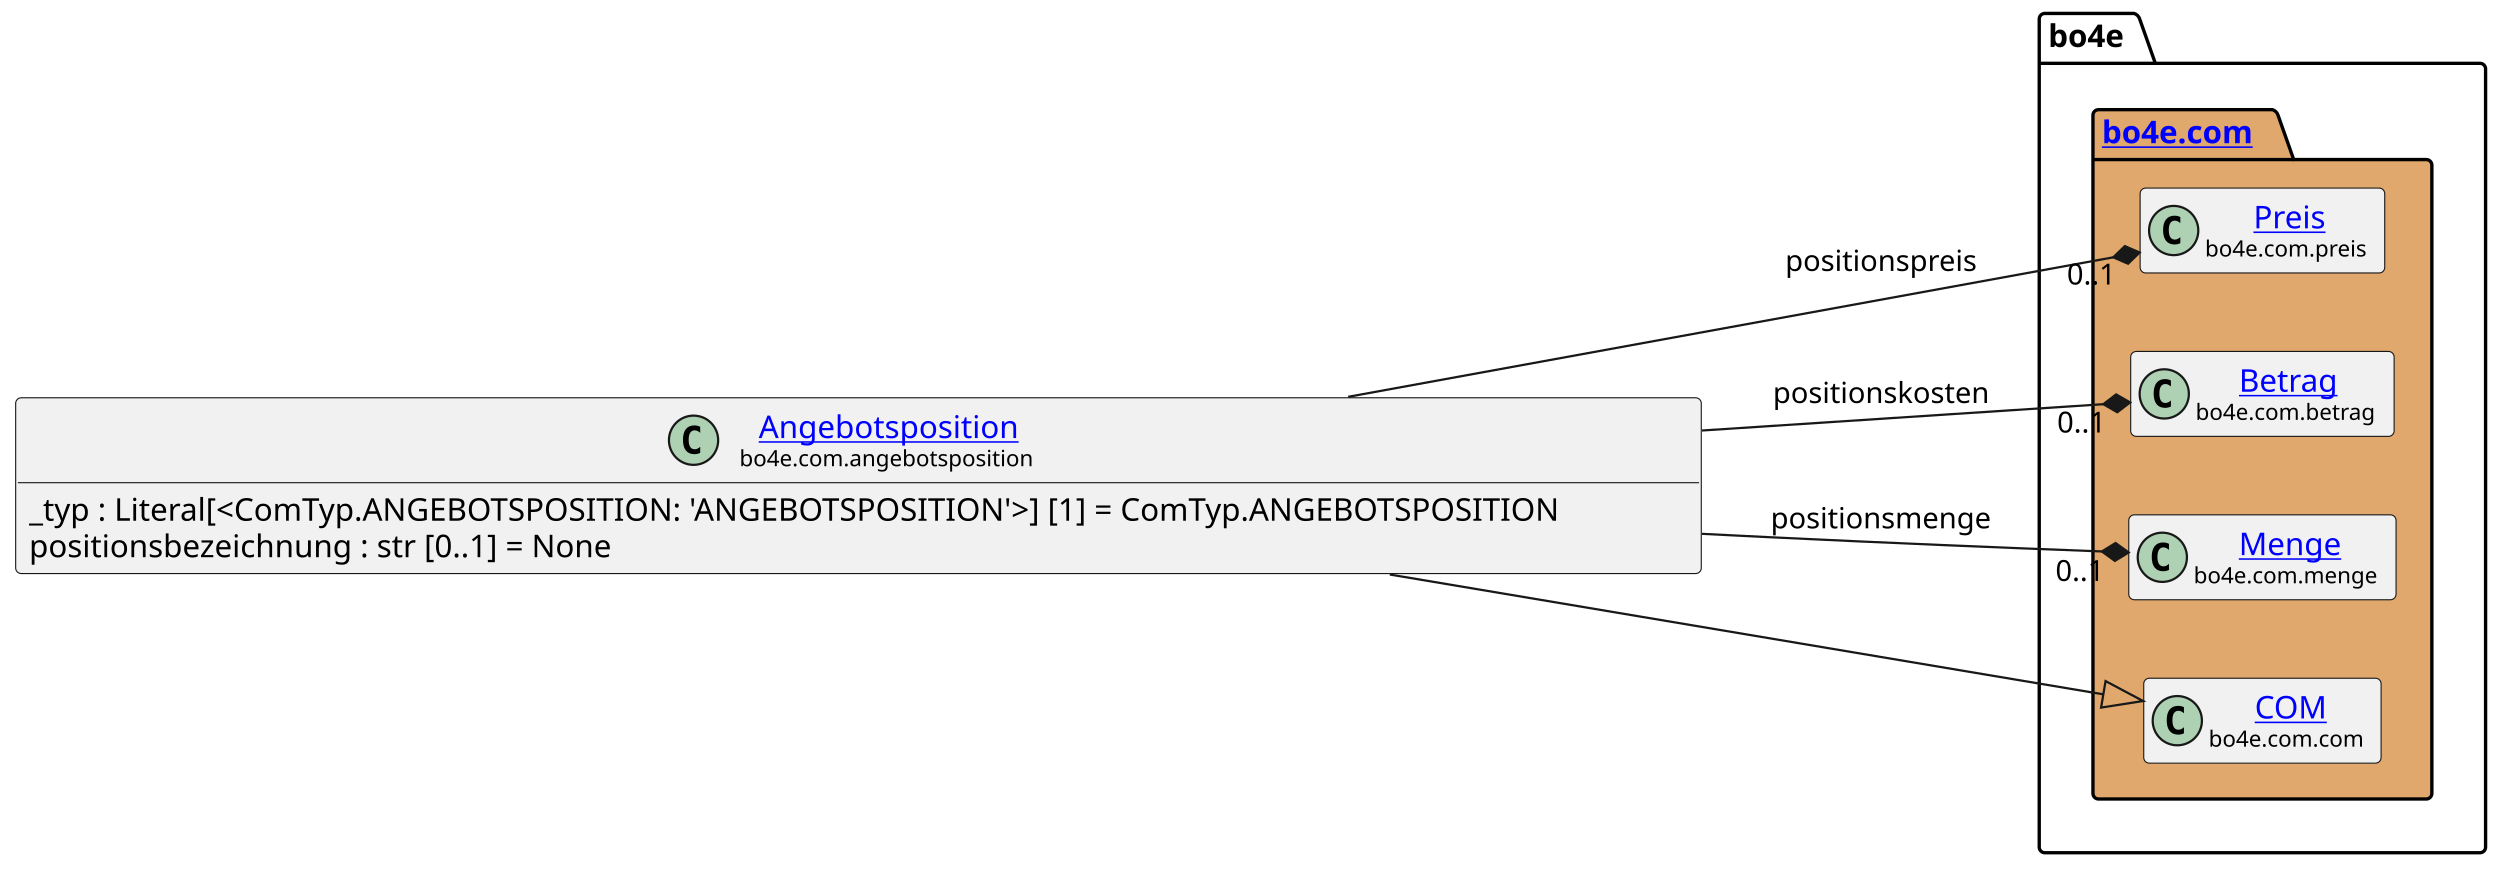
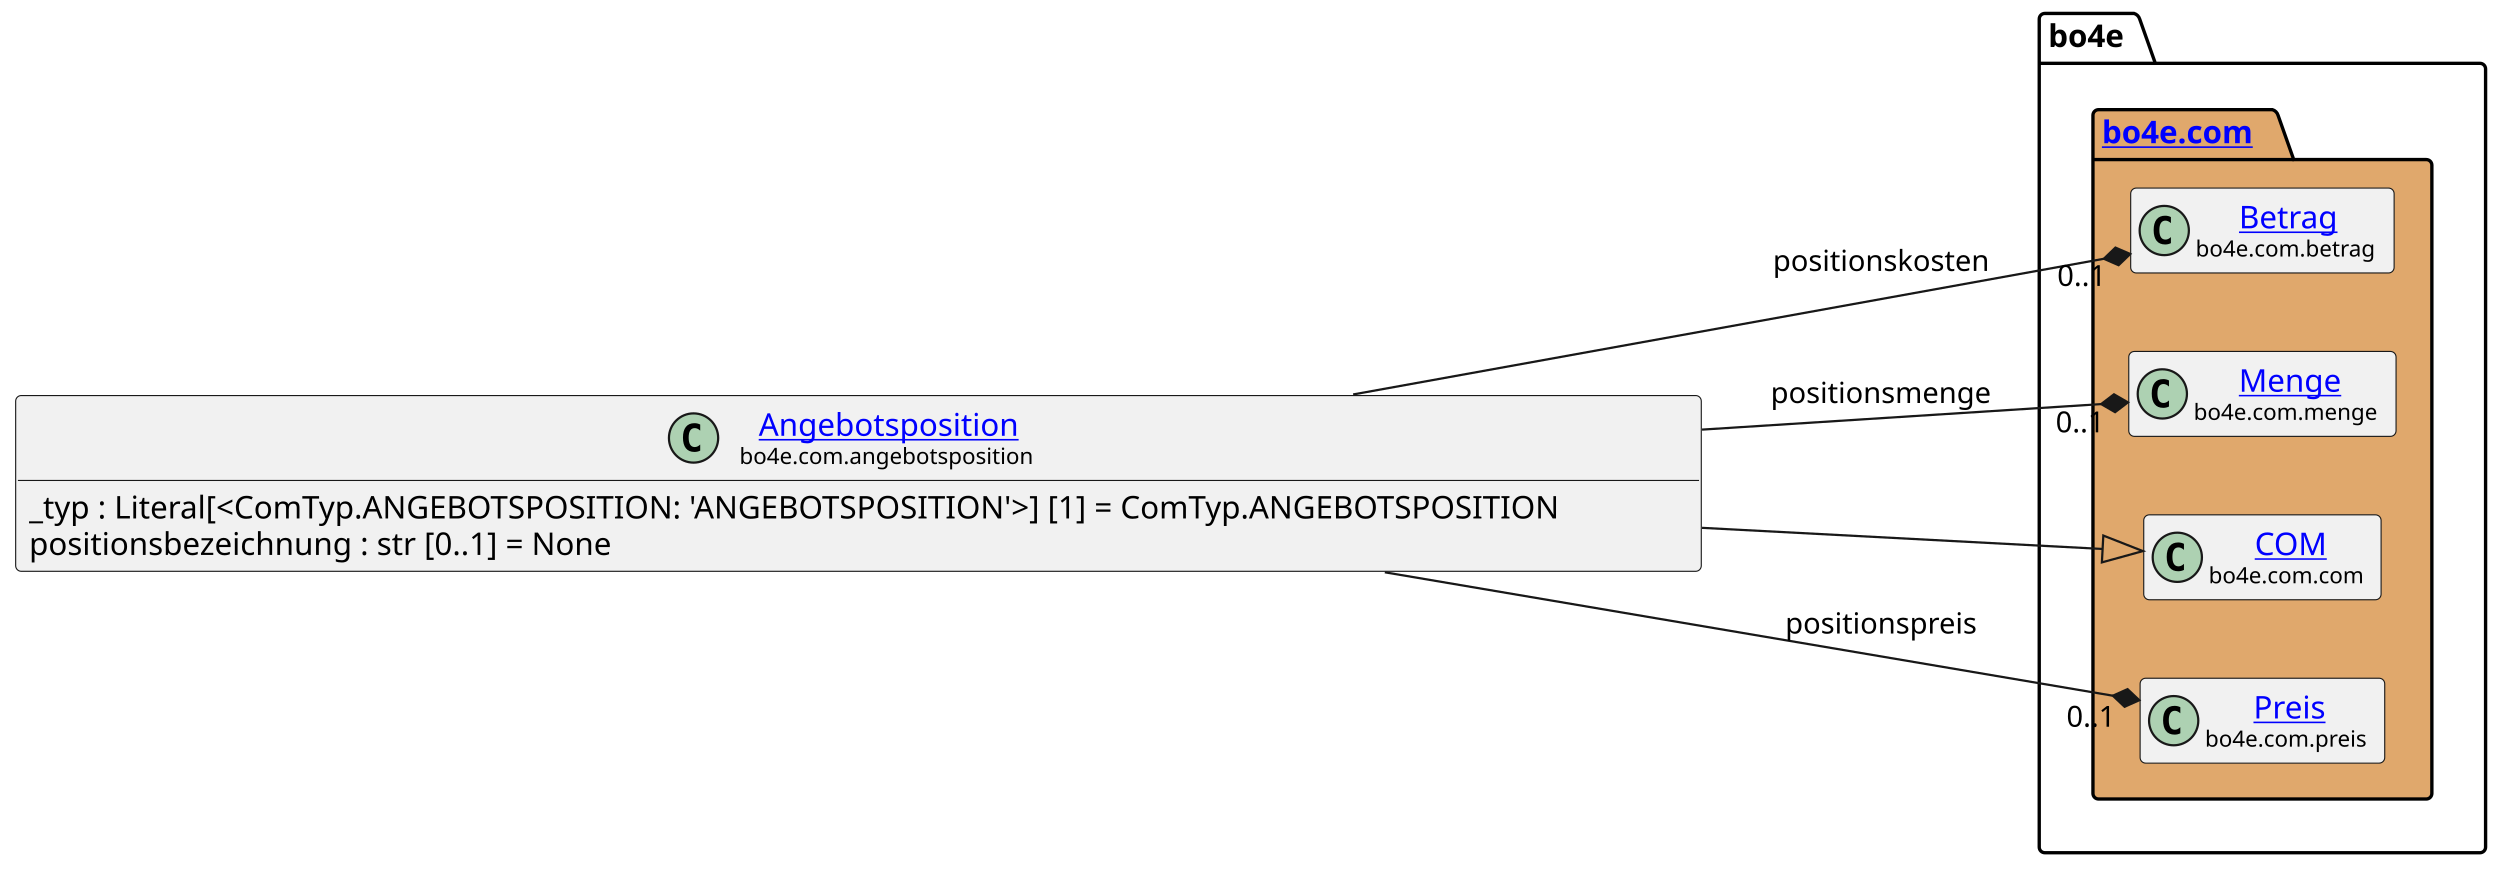
<svg xmlns="http://www.w3.org/2000/svg" xmlns:xlink="http://www.w3.org/1999/xlink" contentStyleType="text/css" data-diagram-type="CLASS" height="388px" preserveAspectRatio="none" style="width:1117px;height:388px;background:#FFFFFF;" version="1.1" viewBox="0 0 1117 388" width="1117px" zoomAndPan="magnify">
  <defs />
  <g>
    <g class="cluster" data-entity="bo4e" data-source-line="9" data-uid="ent0005" id="cluster_bo4e">
      <path d="M913.63,6 L953.506,6 A3.75,3.75 0 0 1 956.006,8.5 L963.006,28.297 L1108.06,28.297 A2.5,2.5 0 0 1 1110.56,30.797 L1110.56,378.5 A2.5,2.5 0 0 1 1108.06,381 L913.63,381 A2.5,2.5 0 0 1 911.13,378.5 L911.13,8.5 A2.5,2.5 0 0 1 913.63,6" fill="none" style="stroke:#000000;stroke-width:1.5;" />
      <line style="stroke:#000000;stroke-width:1.5;" x1="911.13" x2="963.006" y1="28.297" y2="28.297" />
      <text fill="#000000" font-family="sans-serif" font-size="14" font-weight="bold" lengthAdjust="spacing" textLength="38.876" x="915.13" y="20.995">bo4e</text>
    </g>
    <g class="cluster" data-entity="com" data-source-line="8" data-uid="ent0003" id="cluster_com">
      <path d="M937.63,49 L1015.329,49 A3.75,3.75 0 0 1 1017.829,51.5 L1024.829,71.297 L1084.06,71.297 A2.5,2.5 0 0 1 1086.56,73.797 L1086.56,354.5 A2.5,2.5 0 0 1 1084.06,357 L937.63,357 A2.5,2.5 0 0 1 935.13,354.5 L935.13,51.5 A2.5,2.5 0 0 1 937.63,49" fill="#E0A86C" style="stroke:#000000;stroke-width:1.5;" />
      <line style="stroke:#000000;stroke-width:1.5;" x1="935.13" x2="1024.829" y1="71.297" y2="71.297" />
      <a href="file:////home/runner/work/BO4E-python/BO4E-python/docs/../.tox/docs/tmp/html/api/bo4e.com.html" target="_top" title="file:////home/runner/work/BO4E-python/BO4E-python/docs/../.tox/docs/tmp/html/api/bo4e.com.html" xlink:actuate="onRequest" xlink:href="file:////home/runner/work/BO4E-python/BO4E-python/docs/../.tox/docs/tmp/html/api/bo4e.com.html" xlink:show="new" xlink:title="file:////home/runner/work/BO4E-python/BO4E-python/docs/../.tox/docs/tmp/html/api/bo4e.com.html" xlink:type="simple">
        <text fill="#0000FF" font-family="sans-serif" font-size="14" font-weight="bold" lengthAdjust="spacing" text-decoration="underline" textLength="76.699" x="939.13" y="63.995">bo4e.com</text>
      </a>
    </g>
-     <g class="entity" data-entity="Preis" data-source-line="9" data-uid="ent0004" id="entity_Preis">
-       <rect fill="#F1F1F1" height="37.938" rx="2.5" ry="2.5" style="stroke:#181818;stroke-width:0.5;" width="109.295" x="956.2" y="84.03" />
-       <ellipse cx="971.2" cy="102.999" fill="#ADD1B2" rx="11" ry="11" style="stroke:#181818;stroke-width:1;" />
-       <path d="M974.169,108.639 Q973.591,108.936 972.95,109.077 Q972.309,109.233 971.606,109.233 Q969.106,109.233 967.778,107.593 Q966.466,105.936 966.466,102.811 Q966.466,99.686 967.778,98.03 Q969.106,96.374 971.606,96.374 Q972.309,96.374 972.95,96.53 Q973.606,96.686 974.169,96.983 L974.169,99.702 Q973.544,99.124 972.95,98.858 Q972.356,98.577 971.731,98.577 Q970.388,98.577 969.7,99.655 Q969.013,100.718 969.013,102.811 Q969.013,104.905 969.7,105.983 Q970.388,107.046 971.731,107.046 Q972.356,107.046 972.95,106.78 Q973.544,106.499 974.169,105.921 L974.169,108.639 Z " fill="#000000" />
+     <g class="entity" data-entity="Betrag" data-source-line="9" data-uid="ent0004" id="entity_Betrag">
+       <rect fill="#F1F1F1" height="37.938" rx="2.5" ry="2.5" style="stroke:#181818;stroke-width:0.5;" width="117.703" x="951.99" y="84.03" />
+       <ellipse cx="966.99" cy="102.999" fill="#ADD1B2" rx="11" ry="11" style="stroke:#181818;stroke-width:1;" />
+       <path d="M969.959,108.639 Q969.381,108.936 968.74,109.077 Q968.099,109.233 967.396,109.233 Q964.896,109.233 963.568,107.593 Q962.256,105.936 962.256,102.811 Q962.256,99.686 963.568,98.03 Q964.896,96.374 967.396,96.374 Q968.099,96.374 968.74,96.53 Q969.396,96.686 969.959,96.983 L969.959,99.702 Q969.334,99.124 968.74,98.858 Q968.146,98.577 967.521,98.577 Q966.178,98.577 965.49,99.655 Q964.803,100.718 964.803,102.811 Q964.803,104.905 965.49,105.983 Q966.178,107.046 967.521,107.046 Q968.146,107.046 968.74,106.78 Q969.334,106.499 969.959,105.921 L969.959,108.639 Z " fill="#000000" />
+       <a href="file:////home/runner/work/BO4E-python/BO4E-python/docs/../.tox/docs/tmp/html/api/bo4e.com.html#bo4e.com.betrag.Betrag" target="_top" title="file:////home/runner/work/BO4E-python/BO4E-python/docs/../.tox/docs/tmp/html/api/bo4e.com.html#bo4e.com.betrag.Betrag" xlink:actuate="onRequest" xlink:href="file:////home/runner/work/BO4E-python/BO4E-python/docs/../.tox/docs/tmp/html/api/bo4e.com.html#bo4e.com.betrag.Betrag" xlink:show="new" xlink:title="file:////home/runner/work/BO4E-python/BO4E-python/docs/../.tox/docs/tmp/html/api/bo4e.com.html#bo4e.com.betrag.Betrag" xlink:type="simple">
+         <text fill="#0000FF" font-family="sans-serif" font-size="14" lengthAdjust="spacing" text-decoration="underline" textLength="46.929" x="1000.377" y="102.025">Betrag</text>
+       </a>
+       <text fill="#000000" font-family="sans-serif" font-size="10" lengthAdjust="spacing" textLength="85.703" x="980.99" y="114.609">bo4e.com.betrag</text>
+     </g>
+     <g class="entity" data-entity="Menge" data-source-line="10" data-uid="ent0006" id="entity_Menge">
+       <rect fill="#F1F1F1" height="37.938" rx="2.5" ry="2.5" style="stroke:#181818;stroke-width:0.5;" width="119.427" x="951.13" y="157.03" />
+       <ellipse cx="966.13" cy="175.999" fill="#ADD1B2" rx="11" ry="11" style="stroke:#181818;stroke-width:1;" />
+       <path d="M969.099,181.639 Q968.521,181.936 967.88,182.077 Q967.239,182.233 966.536,182.233 Q964.036,182.233 962.708,180.593 Q961.396,178.936 961.396,175.811 Q961.396,172.686 962.708,171.03 Q964.036,169.374 966.536,169.374 Q967.239,169.374 967.88,169.53 Q968.536,169.686 969.099,169.983 L969.099,172.702 Q968.474,172.124 967.88,171.858 Q967.286,171.577 966.661,171.577 Q965.317,171.577 964.63,172.655 Q963.942,173.718 963.942,175.811 Q963.942,177.905 964.63,178.983 Q965.317,180.046 966.661,180.046 Q967.286,180.046 967.88,179.78 Q968.474,179.499 969.099,178.921 L969.099,181.639 Z " fill="#000000" />
+       <a href="file:////home/runner/work/BO4E-python/BO4E-python/docs/../.tox/docs/tmp/html/api/bo4e.com.html#bo4e.com.menge.Menge" target="_top" title="file:////home/runner/work/BO4E-python/BO4E-python/docs/../.tox/docs/tmp/html/api/bo4e.com.html#bo4e.com.menge.Menge" xlink:actuate="onRequest" xlink:href="file:////home/runner/work/BO4E-python/BO4E-python/docs/../.tox/docs/tmp/html/api/bo4e.com.html#bo4e.com.menge.Menge" xlink:show="new" xlink:title="file:////home/runner/work/BO4E-python/BO4E-python/docs/../.tox/docs/tmp/html/api/bo4e.com.html#bo4e.com.menge.Menge" xlink:type="simple">
+         <text fill="#0000FF" font-family="sans-serif" font-size="14" lengthAdjust="spacing" text-decoration="underline" textLength="47.065" x="1000.311" y="175.025">Menge</text>
+       </a>
+       <text fill="#000000" font-family="sans-serif" font-size="10" lengthAdjust="spacing" textLength="87.427" x="980.13" y="187.609">bo4e.com.menge</text>
+     </g>
+     <g class="entity" data-entity="COM" data-source-line="11" data-uid="ent0007" id="entity_COM">
+       <rect fill="#F1F1F1" height="37.938" rx="2.5" ry="2.5" style="stroke:#181818;stroke-width:0.5;" width="106.053" x="957.82" y="230.03" />
+       <ellipse cx="972.82" cy="248.999" fill="#ADD1B2" rx="11" ry="11" style="stroke:#181818;stroke-width:1;" />
+       <path d="M975.789,254.639 Q975.211,254.936 974.57,255.077 Q973.929,255.233 973.226,255.233 Q970.726,255.233 969.398,253.593 Q968.086,251.936 968.086,248.811 Q968.086,245.686 969.398,244.03 Q970.726,242.374 973.226,242.374 Q973.929,242.374 974.57,242.53 Q975.226,242.686 975.789,242.983 L975.789,245.702 Q975.164,245.124 974.57,244.858 Q973.976,244.577 973.351,244.577 Q972.008,244.577 971.32,245.655 Q970.633,246.718 970.633,248.811 Q970.633,250.905 971.32,251.983 Q972.008,253.046 973.351,253.046 Q973.976,253.046 974.57,252.78 Q975.164,252.499 975.789,251.921 L975.789,254.639 Z " fill="#000000" />
+       <a href="file:////home/runner/work/BO4E-python/BO4E-python/docs/../.tox/docs/tmp/html/api/bo4e.com.html#bo4e.com.com.COM" target="_top" title="file:////home/runner/work/BO4E-python/BO4E-python/docs/../.tox/docs/tmp/html/api/bo4e.com.html#bo4e.com.com.COM" xlink:actuate="onRequest" xlink:href="file:////home/runner/work/BO4E-python/BO4E-python/docs/../.tox/docs/tmp/html/api/bo4e.com.html#bo4e.com.com.COM" xlink:show="new" xlink:title="file:////home/runner/work/BO4E-python/BO4E-python/docs/../.tox/docs/tmp/html/api/bo4e.com.html#bo4e.com.com.COM" xlink:type="simple">
+         <text fill="#0000FF" font-family="sans-serif" font-size="14" lengthAdjust="spacing" text-decoration="underline" textLength="32.874" x="1007.409" y="248.025">COM</text>
+       </a>
+       <text fill="#000000" font-family="sans-serif" font-size="10" lengthAdjust="spacing" textLength="74.053" x="986.82" y="260.609">bo4e.com.com</text>
+     </g>
+     <g class="entity" data-entity="Preis" data-source-line="12" data-uid="ent0008" id="entity_Preis">
+       <rect fill="#F1F1F1" height="37.938" rx="2.5" ry="2.5" style="stroke:#181818;stroke-width:0.5;" width="109.295" x="956.2" y="303.03" />
+       <ellipse cx="971.2" cy="321.999" fill="#ADD1B2" rx="11" ry="11" style="stroke:#181818;stroke-width:1;" />
+       <path d="M974.169,327.639 Q973.591,327.936 972.95,328.077 Q972.309,328.233 971.606,328.233 Q969.106,328.233 967.778,326.592 Q966.466,324.936 966.466,321.811 Q966.466,318.686 967.778,317.03 Q969.106,315.374 971.606,315.374 Q972.309,315.374 972.95,315.53 Q973.606,315.686 974.169,315.983 L974.169,318.702 Q973.544,318.124 972.95,317.858 Q972.356,317.577 971.731,317.577 Q970.388,317.577 969.7,318.655 Q969.013,319.717 969.013,321.811 Q969.013,323.905 969.7,324.983 Q970.388,326.046 971.731,326.046 Q972.356,326.046 972.95,325.78 Q973.544,325.499 974.169,324.921 L974.169,327.639 Z " fill="#000000" />
      <a href="file:////home/runner/work/BO4E-python/BO4E-python/docs/../.tox/docs/tmp/html/api/bo4e.com.html#bo4e.com.preis.Preis" target="_top" title="file:////home/runner/work/BO4E-python/BO4E-python/docs/../.tox/docs/tmp/html/api/bo4e.com.html#bo4e.com.preis.Preis" xlink:actuate="onRequest" xlink:href="file:////home/runner/work/BO4E-python/BO4E-python/docs/../.tox/docs/tmp/html/api/bo4e.com.html#bo4e.com.preis.Preis" xlink:show="new" xlink:title="file:////home/runner/work/BO4E-python/BO4E-python/docs/../.tox/docs/tmp/html/api/bo4e.com.html#bo4e.com.preis.Preis" xlink:type="simple">
-         <text fill="#0000FF" font-family="sans-serif" font-size="14" lengthAdjust="spacing" text-decoration="underline" textLength="33.995" x="1006.85" y="102.025">Preis</text>
+         <text fill="#0000FF" font-family="sans-serif" font-size="14" lengthAdjust="spacing" text-decoration="underline" textLength="33.995" x="1006.85" y="321.025">Preis</text>
      </a>
-       <text fill="#000000" font-family="sans-serif" font-size="10" lengthAdjust="spacing" textLength="77.295" x="985.2" y="114.609">bo4e.com.preis</text>
-     </g>
-     <g class="entity" data-entity="Betrag" data-source-line="10" data-uid="ent0006" id="entity_Betrag">
-       <rect fill="#F1F1F1" height="37.938" rx="2.5" ry="2.5" style="stroke:#181818;stroke-width:0.5;" width="117.703" x="951.99" y="157.03" />
-       <ellipse cx="966.99" cy="175.999" fill="#ADD1B2" rx="11" ry="11" style="stroke:#181818;stroke-width:1;" />
-       <path d="M969.959,181.639 Q969.381,181.936 968.74,182.077 Q968.099,182.233 967.396,182.233 Q964.896,182.233 963.568,180.593 Q962.256,178.936 962.256,175.811 Q962.256,172.686 963.568,171.03 Q964.896,169.374 967.396,169.374 Q968.099,169.374 968.74,169.53 Q969.396,169.686 969.959,169.983 L969.959,172.702 Q969.334,172.124 968.74,171.858 Q968.146,171.577 967.521,171.577 Q966.178,171.577 965.49,172.655 Q964.803,173.718 964.803,175.811 Q964.803,177.905 965.49,178.983 Q966.178,180.046 967.521,180.046 Q968.146,180.046 968.74,179.78 Q969.334,179.499 969.959,178.921 L969.959,181.639 Z " fill="#000000" />
-       <a href="file:////home/runner/work/BO4E-python/BO4E-python/docs/../.tox/docs/tmp/html/api/bo4e.com.html#bo4e.com.betrag.Betrag" target="_top" title="file:////home/runner/work/BO4E-python/BO4E-python/docs/../.tox/docs/tmp/html/api/bo4e.com.html#bo4e.com.betrag.Betrag" xlink:actuate="onRequest" xlink:href="file:////home/runner/work/BO4E-python/BO4E-python/docs/../.tox/docs/tmp/html/api/bo4e.com.html#bo4e.com.betrag.Betrag" xlink:show="new" xlink:title="file:////home/runner/work/BO4E-python/BO4E-python/docs/../.tox/docs/tmp/html/api/bo4e.com.html#bo4e.com.betrag.Betrag" xlink:type="simple">
-         <text fill="#0000FF" font-family="sans-serif" font-size="14" lengthAdjust="spacing" text-decoration="underline" textLength="46.929" x="1000.377" y="175.025">Betrag</text>
-       </a>
-       <text fill="#000000" font-family="sans-serif" font-size="10" lengthAdjust="spacing" textLength="85.703" x="980.99" y="187.609">bo4e.com.betrag</text>
-     </g>
-     <g class="entity" data-entity="Menge" data-source-line="11" data-uid="ent0007" id="entity_Menge">
-       <rect fill="#F1F1F1" height="37.938" rx="2.5" ry="2.5" style="stroke:#181818;stroke-width:0.5;" width="119.427" x="951.13" y="230.03" />
-       <ellipse cx="966.13" cy="248.999" fill="#ADD1B2" rx="11" ry="11" style="stroke:#181818;stroke-width:1;" />
-       <path d="M969.099,254.639 Q968.521,254.936 967.88,255.077 Q967.239,255.233 966.536,255.233 Q964.036,255.233 962.708,253.593 Q961.396,251.936 961.396,248.811 Q961.396,245.686 962.708,244.03 Q964.036,242.374 966.536,242.374 Q967.239,242.374 967.88,242.53 Q968.536,242.686 969.099,242.983 L969.099,245.702 Q968.474,245.124 967.88,244.858 Q967.286,244.577 966.661,244.577 Q965.317,244.577 964.63,245.655 Q963.942,246.718 963.942,248.811 Q963.942,250.905 964.63,251.983 Q965.317,253.046 966.661,253.046 Q967.286,253.046 967.88,252.78 Q968.474,252.499 969.099,251.921 L969.099,254.639 Z " fill="#000000" />
-       <a href="file:////home/runner/work/BO4E-python/BO4E-python/docs/../.tox/docs/tmp/html/api/bo4e.com.html#bo4e.com.menge.Menge" target="_top" title="file:////home/runner/work/BO4E-python/BO4E-python/docs/../.tox/docs/tmp/html/api/bo4e.com.html#bo4e.com.menge.Menge" xlink:actuate="onRequest" xlink:href="file:////home/runner/work/BO4E-python/BO4E-python/docs/../.tox/docs/tmp/html/api/bo4e.com.html#bo4e.com.menge.Menge" xlink:show="new" xlink:title="file:////home/runner/work/BO4E-python/BO4E-python/docs/../.tox/docs/tmp/html/api/bo4e.com.html#bo4e.com.menge.Menge" xlink:type="simple">
-         <text fill="#0000FF" font-family="sans-serif" font-size="14" lengthAdjust="spacing" text-decoration="underline" textLength="47.065" x="1000.311" y="248.025">Menge</text>
-       </a>
-       <text fill="#000000" font-family="sans-serif" font-size="10" lengthAdjust="spacing" textLength="87.427" x="980.13" y="260.609">bo4e.com.menge</text>
-     </g>
-     <g class="entity" data-entity="COM" data-source-line="12" data-uid="ent0008" id="entity_COM">
-       <rect fill="#F1F1F1" height="37.938" rx="2.5" ry="2.5" style="stroke:#181818;stroke-width:0.5;" width="106.053" x="957.82" y="303.03" />
-       <ellipse cx="972.82" cy="321.999" fill="#ADD1B2" rx="11" ry="11" style="stroke:#181818;stroke-width:1;" />
-       <path d="M975.789,327.639 Q975.211,327.936 974.57,328.077 Q973.929,328.233 973.226,328.233 Q970.726,328.233 969.398,326.592 Q968.086,324.936 968.086,321.811 Q968.086,318.686 969.398,317.03 Q970.726,315.374 973.226,315.374 Q973.929,315.374 974.57,315.53 Q975.226,315.686 975.789,315.983 L975.789,318.702 Q975.164,318.124 974.57,317.858 Q973.976,317.577 973.351,317.577 Q972.008,317.577 971.32,318.655 Q970.633,319.717 970.633,321.811 Q970.633,323.905 971.32,324.983 Q972.008,326.046 973.351,326.046 Q973.976,326.046 974.57,325.78 Q975.164,325.499 975.789,324.921 L975.789,327.639 Z " fill="#000000" />
-       <a href="file:////home/runner/work/BO4E-python/BO4E-python/docs/../.tox/docs/tmp/html/api/bo4e.com.html#bo4e.com.com.COM" target="_top" title="file:////home/runner/work/BO4E-python/BO4E-python/docs/../.tox/docs/tmp/html/api/bo4e.com.html#bo4e.com.com.COM" xlink:actuate="onRequest" xlink:href="file:////home/runner/work/BO4E-python/BO4E-python/docs/../.tox/docs/tmp/html/api/bo4e.com.html#bo4e.com.com.COM" xlink:show="new" xlink:title="file:////home/runner/work/BO4E-python/BO4E-python/docs/../.tox/docs/tmp/html/api/bo4e.com.html#bo4e.com.com.COM" xlink:type="simple">
-         <text fill="#0000FF" font-family="sans-serif" font-size="14" lengthAdjust="spacing" text-decoration="underline" textLength="32.874" x="1007.409" y="321.025">COM</text>
-       </a>
-       <text fill="#000000" font-family="sans-serif" font-size="10" lengthAdjust="spacing" textLength="74.053" x="986.82" y="333.609">bo4e.com.com</text>
+       <text fill="#000000" font-family="sans-serif" font-size="10" lengthAdjust="spacing" textLength="77.295" x="985.2" y="333.609">bo4e.com.preis</text>
    </g>
    <g class="entity" data-entity="Angebotsposition" data-source-line="3" data-uid="ent0002" id="entity_Angebotsposition">
-       <rect fill="#F1F1F1" height="78.531" rx="2.5" ry="2.5" style="stroke:#181818;stroke-width:0.5;" width="753.132" x="7" y="177.73" />
-       <ellipse cx="309.882" cy="196.699" fill="#ADD1B2" rx="11" ry="11" style="stroke:#181818;stroke-width:1;" />
-       <path d="M312.851,202.339 Q312.273,202.636 311.632,202.777 Q310.992,202.933 310.289,202.933 Q307.789,202.933 306.46,201.292 Q305.148,199.636 305.148,196.511 Q305.148,193.386 306.46,191.73 Q307.789,190.074 310.289,190.074 Q310.992,190.074 311.632,190.23 Q312.289,190.386 312.851,190.683 L312.851,193.402 Q312.226,192.824 311.632,192.558 Q311.039,192.277 310.414,192.277 Q309.07,192.277 308.382,193.355 Q307.695,194.417 307.695,196.511 Q307.695,198.605 308.382,199.683 Q309.07,200.746 310.414,200.746 Q311.039,200.746 311.632,200.48 Q312.226,200.199 312.851,199.621 L312.851,202.339 Z " fill="#000000" />
+       <rect fill="#F1F1F1" height="78.531" rx="2.5" ry="2.5" style="stroke:#181818;stroke-width:0.5;" width="753.132" x="7" y="176.73" />
+       <ellipse cx="309.882" cy="195.699" fill="#ADD1B2" rx="11" ry="11" style="stroke:#181818;stroke-width:1;" />
+       <path d="M312.851,201.339 Q312.273,201.636 311.632,201.777 Q310.992,201.933 310.289,201.933 Q307.789,201.933 306.46,200.292 Q305.148,198.636 305.148,195.511 Q305.148,192.386 306.46,190.73 Q307.789,189.074 310.289,189.074 Q310.992,189.074 311.632,189.23 Q312.289,189.386 312.851,189.683 L312.851,192.402 Q312.226,191.824 311.632,191.558 Q311.039,191.277 310.414,191.277 Q309.07,191.277 308.382,192.355 Q307.695,193.417 307.695,195.511 Q307.695,197.605 308.382,198.683 Q309.07,199.746 310.414,199.746 Q311.039,199.746 311.632,199.48 Q312.226,199.199 312.851,198.621 L312.851,201.339 Z " fill="#000000" />
      <a href="file:////home/runner/work/BO4E-python/BO4E-python/docs/../.tox/docs/tmp/html/api/bo4e.com.html#bo4e.com.angebotsposition.Angebotsposition" target="_top" title="file:////home/runner/work/BO4E-python/BO4E-python/docs/../.tox/docs/tmp/html/api/bo4e.com.html#bo4e.com.angebotsposition.Angebotsposition" xlink:actuate="onRequest" xlink:href="file:////home/runner/work/BO4E-python/BO4E-python/docs/../.tox/docs/tmp/html/api/bo4e.com.html#bo4e.com.angebotsposition.Angebotsposition" xlink:show="new" xlink:title="file:////home/runner/work/BO4E-python/BO4E-python/docs/../.tox/docs/tmp/html/api/bo4e.com.html#bo4e.com.angebotsposition.Angebotsposition" xlink:type="simple">
-         <text fill="#0000FF" font-family="sans-serif" font-size="14" lengthAdjust="spacing" text-decoration="underline" textLength="121.639" x="338.997" y="195.725">Angebotsposition</text>
+         <text fill="#0000FF" font-family="sans-serif" font-size="14" lengthAdjust="spacing" text-decoration="underline" textLength="121.639" x="338.997" y="194.725">Angebotsposition</text>
      </a>
-       <text fill="#000000" font-family="sans-serif" font-size="10" lengthAdjust="spacing" textLength="138.867" x="330.382" y="208.309">bo4e.com.angebotsposition</text>
-       <line style="stroke:#181818;stroke-width:0.5;" x1="8" x2="759.132" y1="215.667" y2="215.667" />
-       <text fill="#000000" font-family="sans-serif" font-size="14" lengthAdjust="spacing" textLength="741.132" x="13" y="232.663">_typ : Literal[&lt;ComTyp.ANGEBOTSPOSITION: 'ANGEBOTSPOSITION'&gt;] [1] = ComTyp.ANGEBOTSPOSITION</text>
-       <text fill="#000000" font-family="sans-serif" font-size="14" lengthAdjust="spacing" textLength="283.575" x="13" y="248.959">positionsbezeichnung : str [0..1] = None</text>
+       <text fill="#000000" font-family="sans-serif" font-size="10" lengthAdjust="spacing" textLength="138.867" x="330.382" y="207.309">bo4e.com.angebotsposition</text>
+       <line style="stroke:#181818;stroke-width:0.5;" x1="8" x2="759.132" y1="214.667" y2="214.667" />
+       <text fill="#000000" font-family="sans-serif" font-size="14" lengthAdjust="spacing" textLength="741.132" x="13" y="231.663">_typ : Literal[&lt;ComTyp.ANGEBOTSPOSITION: 'ANGEBOTSPOSITION'&gt;] [1] = ComTyp.ANGEBOTSPOSITION</text>
+       <text fill="#000000" font-family="sans-serif" font-size="14" lengthAdjust="spacing" textLength="283.575" x="13" y="247.959">positionsbezeichnung : str [0..1] = None</text>
    </g>
    <g class="link" data-entity-1="Angebotsposition" data-entity-2="COM" data-source-line="15" data-uid="lnk9" id="link_Angebotsposition_COM">
-       <path codeLine="15" d="M620.96,256.7 C743.9,277.34 865.848,297.82 939.768,310.23" fill="none" id="Angebotsposition-to-COM" style="stroke:#181818;stroke-width:1;" />
-       <polygon fill="none" points="957.52,313.21,940.762,304.313,938.775,316.147,957.52,313.21" style="stroke:#181818;stroke-width:1;" />
+       <path codeLine="15" d="M760.47,235.84 C838.43,239.95 892.945,242.833 939.445,245.283" fill="none" id="Angebotsposition-to-COM" style="stroke:#181818;stroke-width:1;" />
+       <polygon fill="none" points="957.42,246.23,939.761,239.291,939.129,251.275,957.42,246.23" style="stroke:#181818;stroke-width:1;" />
    </g>
    <g class="link" data-entity-1="Angebotsposition" data-entity-2="Preis" data-source-line="16" data-uid="lnk10" id="link_Angebotsposition_Preis">
-       <path codeLine="16" d="M602.38,177.29 C728.73,154.25 866.104,129.201 944.194,114.971" fill="none" id="Angebotsposition-to-Preis" style="stroke:#181818;stroke-width:1;" />
-       <polygon fill="#181818" points="956,112.82,949.38,109.96,944.194,114.971,950.814,117.831,956,112.82" style="stroke:#181818;stroke-width:1;" />
-       <text fill="#000000" font-family="sans-serif" font-size="13" lengthAdjust="spacing" textLength="90.245" x="797.63" y="121.067">positionspreis</text>
-       <text fill="#000000" font-family="sans-serif" font-size="13" lengthAdjust="spacing" textLength="24.807" x="923.487" y="127.115">0..1</text>
+       <path codeLine="16" d="M618.73,255.7 C741.29,276.47 869.219,298.164 944.009,310.844" fill="none" id="Angebotsposition-to-Preis" style="stroke:#181818;stroke-width:1;" />
+       <polygon fill="#181818" points="955.84,312.85,950.593,307.903,944.009,310.844,949.256,315.791,955.84,312.85" style="stroke:#181818;stroke-width:1;" />
+       <text fill="#000000" font-family="sans-serif" font-size="13" lengthAdjust="spacing" textLength="90.245" x="797.63" y="283.067">positionspreis</text>
+       <text fill="#000000" font-family="sans-serif" font-size="13" lengthAdjust="spacing" textLength="24.807" x="923.306" y="324.714">0..1</text>
    </g>
    <g class="link" data-entity-1="Angebotsposition" data-entity-2="Menge" data-source-line="17" data-uid="lnk11" id="link_Angebotsposition_Menge">
-       <path codeLine="17" d="M760.46,238.52 C770.45,239.03 780.36,239.52 790.13,240 C844.66,242.66 894.839,244.705 939.089,246.385" fill="none" id="Angebotsposition-to-Menge" style="stroke:#181818;stroke-width:1;" />
-       <polygon fill="#181818" points="951.08,246.84,945.236,242.615,939.089,246.385,944.933,250.609,951.08,246.84" style="stroke:#181818;stroke-width:1;" />
-       <text fill="#000000" font-family="sans-serif" font-size="13" lengthAdjust="spacing" textLength="103.416" x="791.13" y="236.067">positionsmenge</text>
-       <text fill="#000000" font-family="sans-serif" font-size="13" lengthAdjust="spacing" textLength="24.807" x="918.383" y="259.566">0..1</text>
+       <path codeLine="17" d="M760.47,191.95 C834.81,187.2 892.184,183.526 938.784,180.546" fill="none" id="Angebotsposition-to-Menge" style="stroke:#181818;stroke-width:1;" />
+       <polygon fill="#181818" points="950.76,179.78,944.517,176.171,938.784,180.546,945.028,184.155,950.76,179.78" style="stroke:#181818;stroke-width:1;" />
+       <text fill="#000000" font-family="sans-serif" font-size="13" lengthAdjust="spacing" textLength="103.416" x="791.13" y="180.067">positionsmenge</text>
+       <text fill="#000000" font-family="sans-serif" font-size="13" lengthAdjust="spacing" textLength="24.807" x="918.472" y="193.159">0..1</text>
    </g>
    <g class="link" data-entity-1="Angebotsposition" data-entity-2="Betrag" data-source-line="18" data-uid="lnk12" id="link_Angebotsposition_Betrag">
-       <path codeLine="18" d="M760.47,192.35 C835.32,187.44 893.156,183.656 939.756,180.596" fill="none" id="Angebotsposition-to-Betrag" style="stroke:#181818;stroke-width:1;" />
-       <polygon fill="#181818" points="951.73,179.81,945.481,176.212,939.756,180.596,946.005,184.195,951.73,179.81" style="stroke:#181818;stroke-width:1;" />
-       <text fill="#000000" font-family="sans-serif" font-size="13" lengthAdjust="spacing" textLength="101.855" x="792.13" y="180.067">positionskosten</text>
-       <text fill="#000000" font-family="sans-serif" font-size="13" lengthAdjust="spacing" textLength="24.807" x="919.112" y="193.263">0..1</text>
+       <path codeLine="18" d="M604.58,176.24 C728.22,153.9 861.291,129.844 939.981,115.624" fill="none" id="Angebotsposition-to-Betrag" style="stroke:#181818;stroke-width:1;" />
+       <polygon fill="#181818" points="951.79,113.49,945.174,110.621,939.981,115.624,946.597,118.493,951.79,113.49" style="stroke:#181818;stroke-width:1;" />
+       <text fill="#000000" font-family="sans-serif" font-size="13" lengthAdjust="spacing" textLength="101.855" x="792.13" y="121.067">positionskosten</text>
+       <text fill="#000000" font-family="sans-serif" font-size="13" lengthAdjust="spacing" textLength="24.807" x="919.18" y="127.758">0..1</text>
    </g>
  </g>
</svg>
